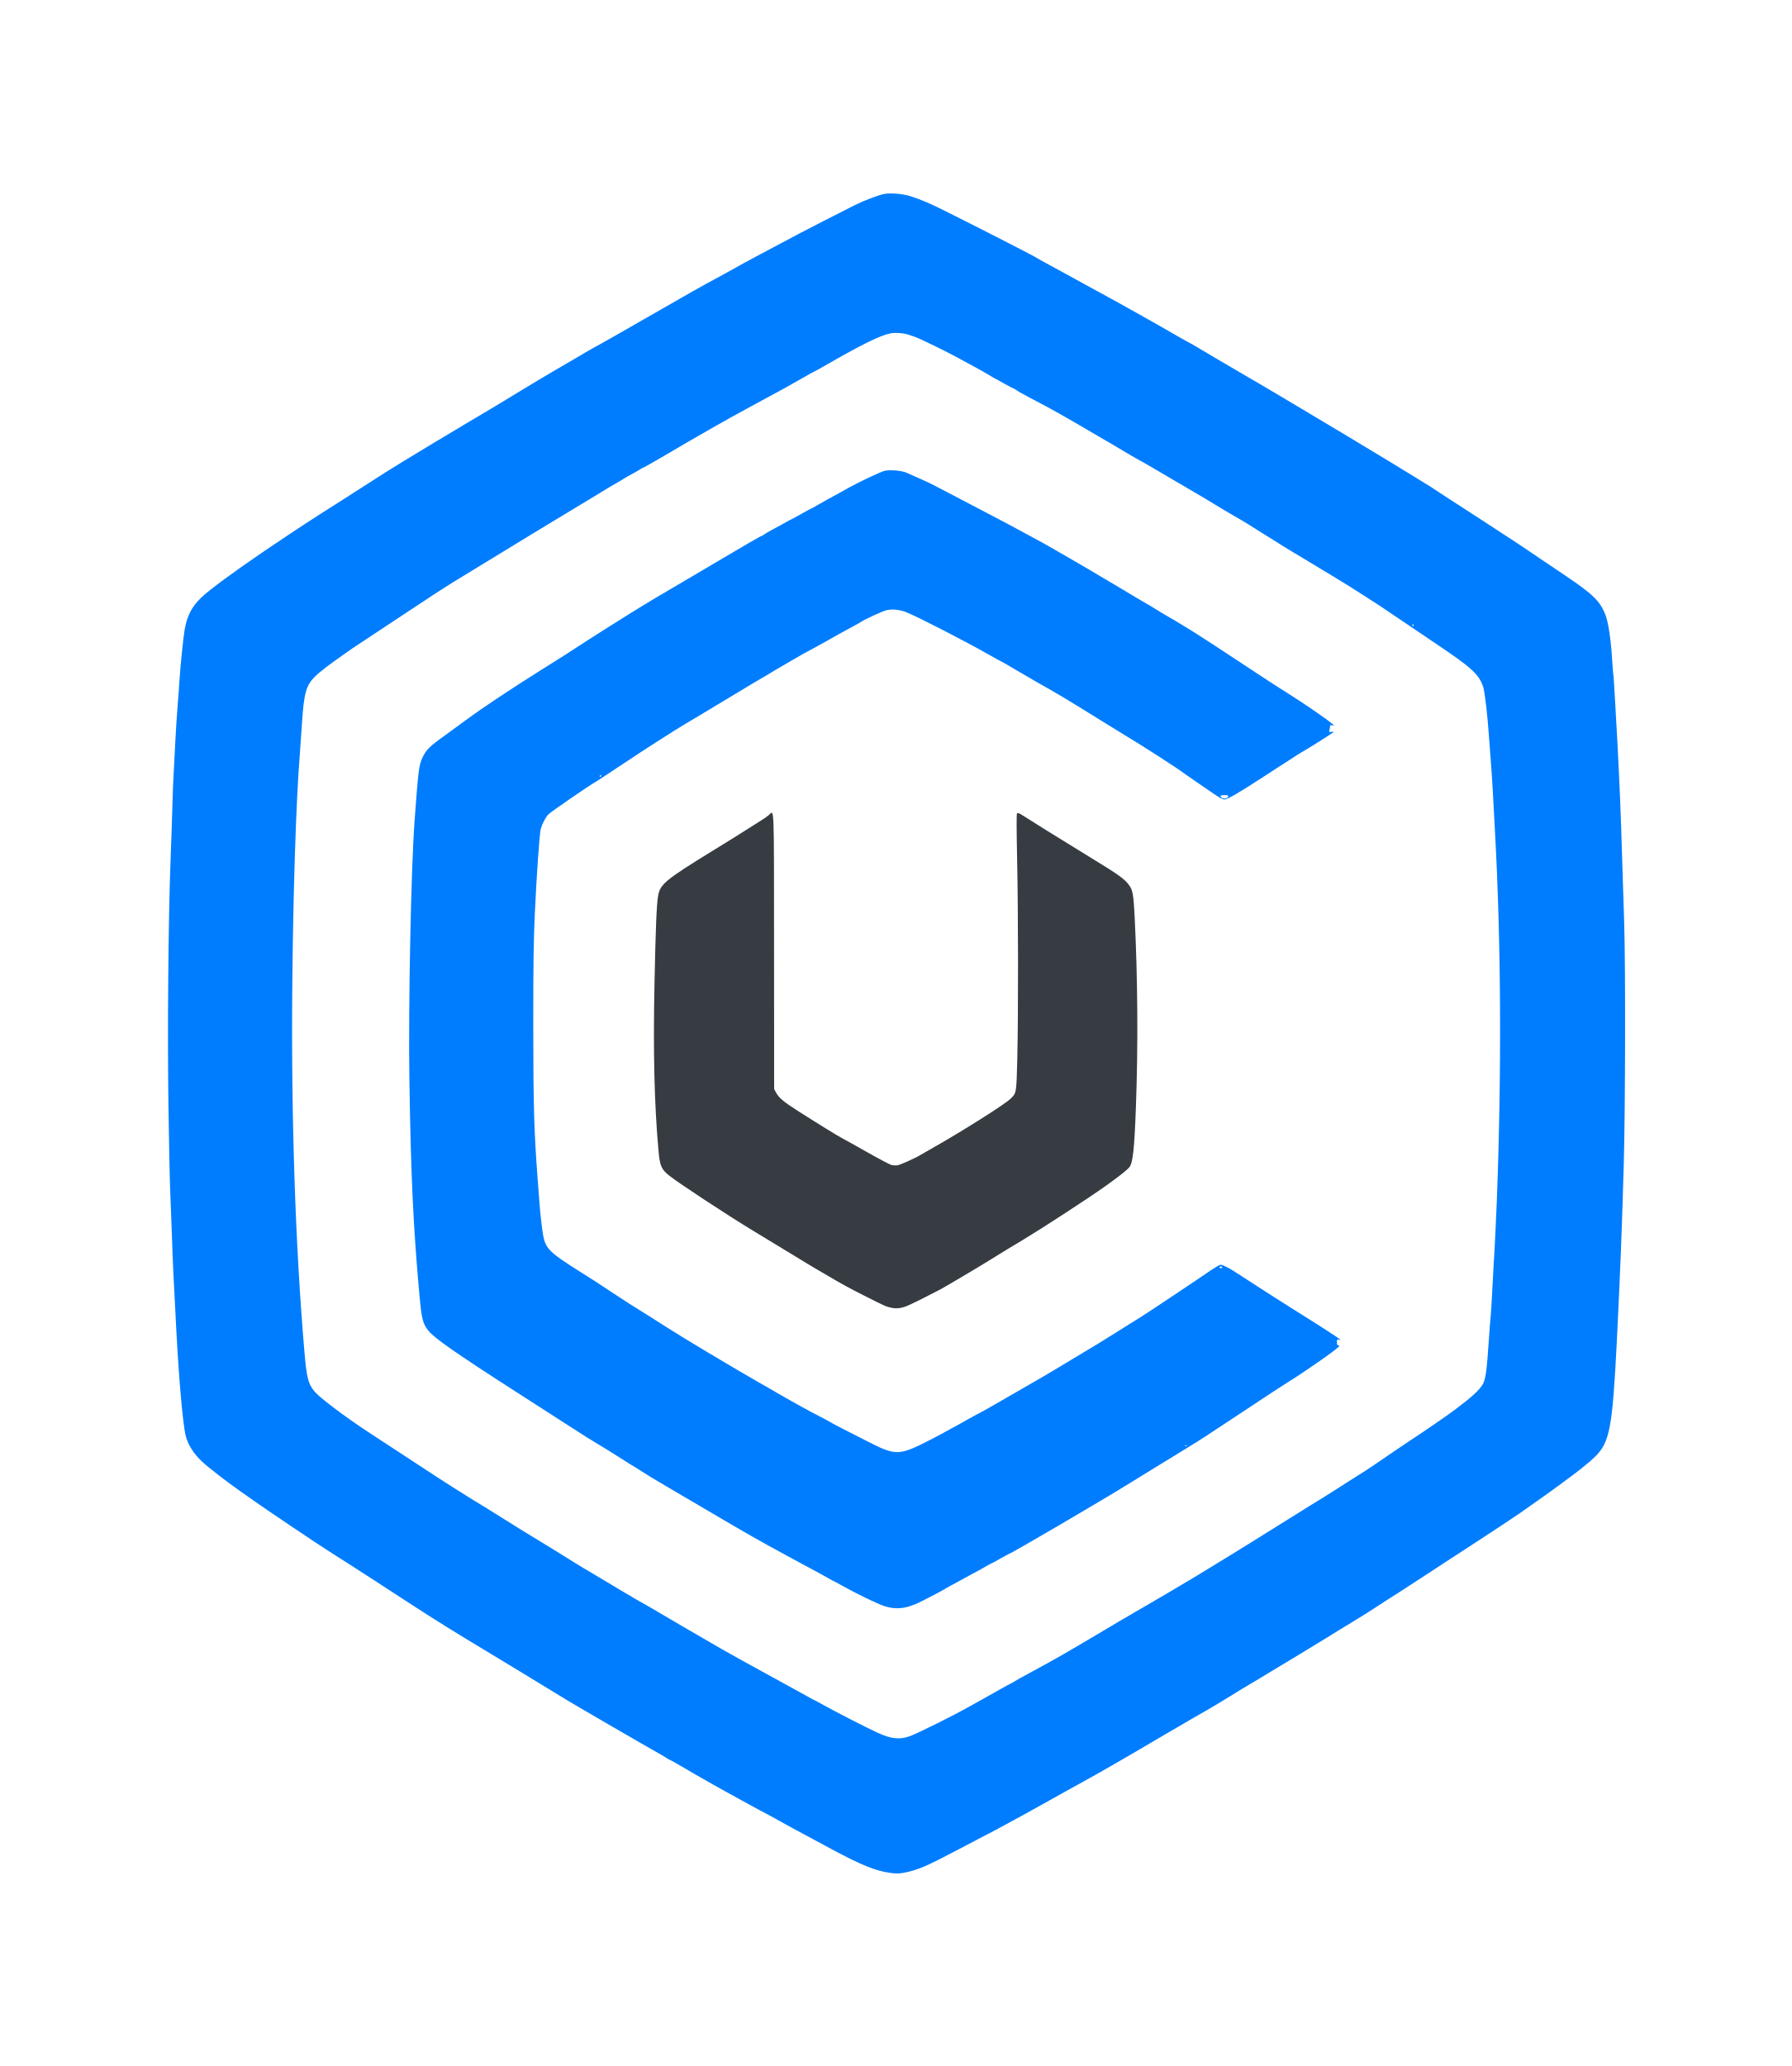
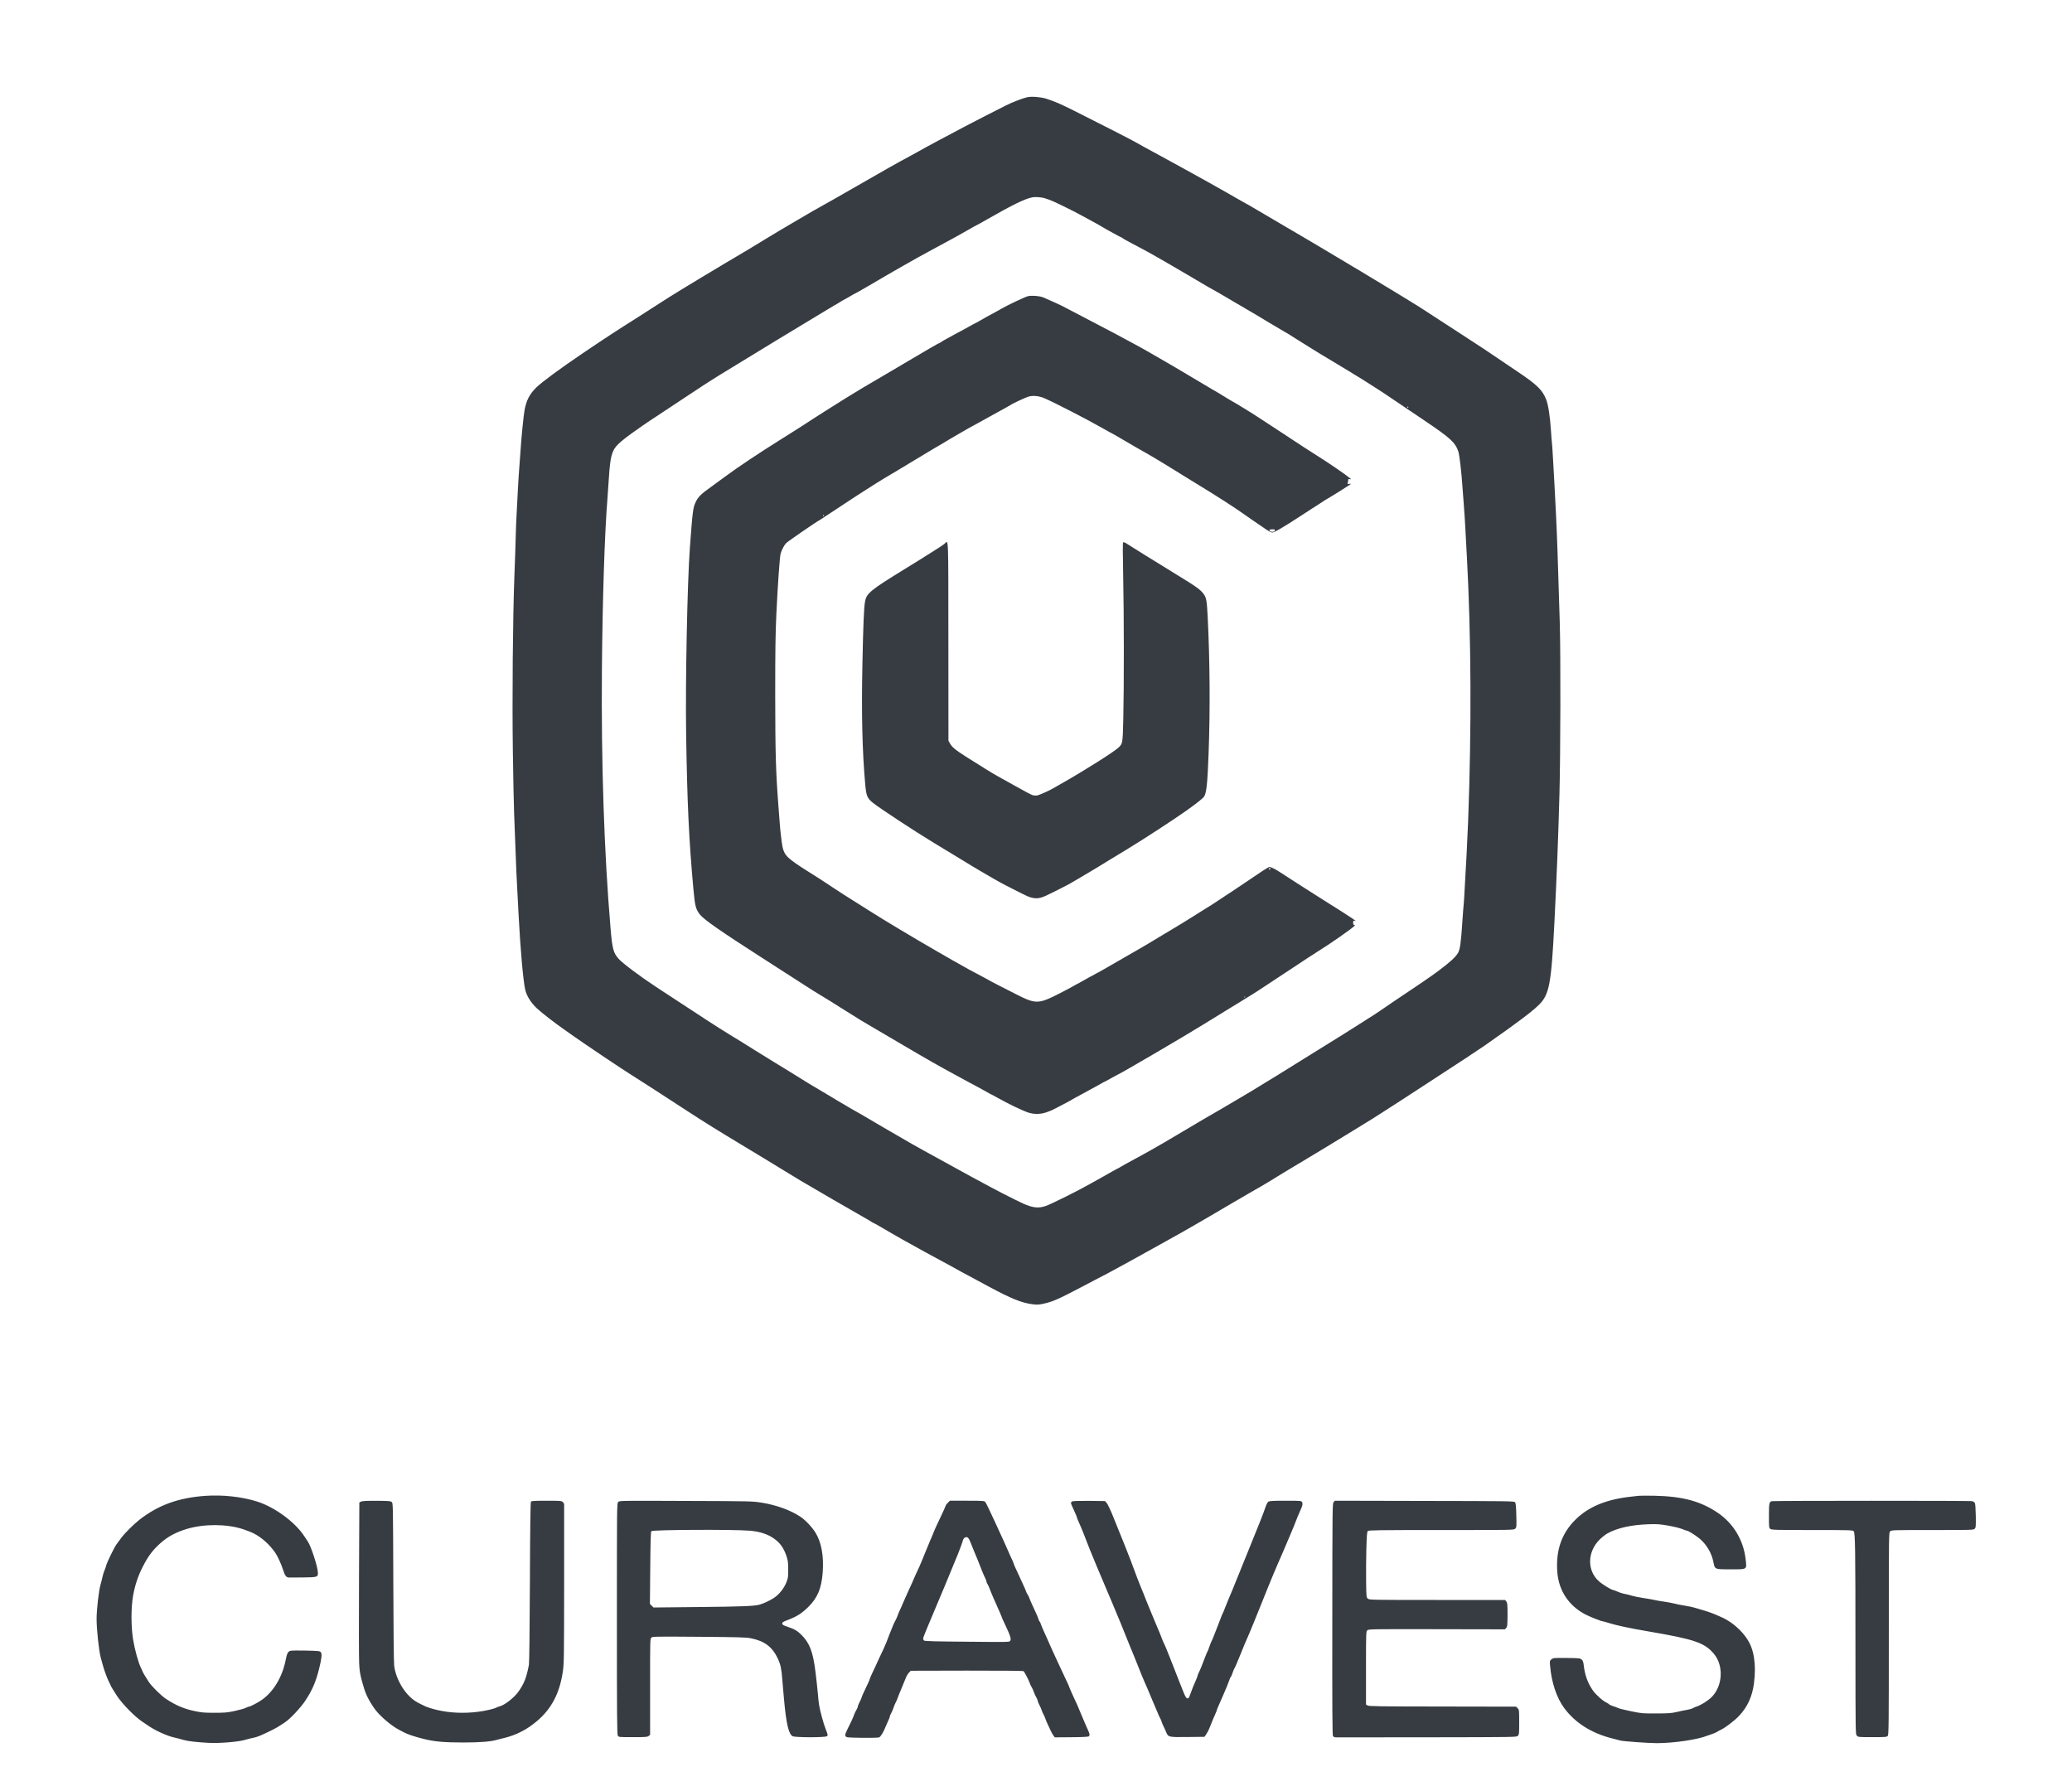
- <svg xmlns="http://www.w3.org/2000/svg" viewBox="0 0 1067.061 1230.040" width="1067.061" height="1230.040">
-   <g transform="translate(16.838,98.327) scale(0.521648)">
+ <svg xmlns="http://www.w3.org/2000/svg" viewBox="0 0 1715.888 1483.036" width="1715.888" height="1483.036">
+   <g transform="translate(341.251,63.307) scale(0.521648)">
    <g id="icon">
      <g transform="translate(0,1968) scale(0.1,-0.1)">
-         <path d="M9765 19350 c-69 -15 -233 -78 -333 -128 -156 -78 -582 -297 -642 -329 -30 -17 -109 -58 -175 -93 -66 -35 -183 -97 -260 -138 -77 -42 -165 -89 -195 -105 -30 -16 -84 -46 -120 -67 -36 -20 -99 -55 -140 -77 -200 -107 -351 -192 -900 -508 -217 -125 -433 -248 -480 -273 -47 -25 -119 -66 -160 -90 -100 -59 -104 -62 -340 -199 -113 -66 -293 -173 -400 -239 -107 -66 -238 -145 -290 -176 -430 -253 -1115 -666 -1250 -753 -19 -12 -75 -49 -125 -80 -49 -32 -128 -82 -175 -112 -47 -30 -129 -83 -182 -117 -357 -225 -529 -338 -898 -587 -348 -236 -635 -447 -727 -536 -107 -105 -158 -203 -187 -358 -16 -91 -49 -414 -61 -600 -3 -55 -12 -179 -20 -275 -8 -96 -19 -269 -25 -385 -6 -115 -14 -280 -19 -365 -6 -85 -13 -265 -16 -400 -3 -135 -13 -414 -21 -620 -25 -662 -36 -1934 -24 -2785 6 -423 15 -862 20 -975 5 -113 14 -347 20 -520 9 -282 17 -462 50 -1075 30 -570 74 -1064 106 -1202 23 -101 91 -209 187 -299 77 -72 295 -240 452 -349 39 -27 99 -69 135 -95 116 -83 696 -474 830 -559 47 -30 115 -74 153 -98 37 -24 100 -64 140 -89 131 -84 171 -110 277 -179 149 -96 246 -159 400 -260 198 -128 188 -122 410 -261 113 -70 304 -187 425 -259 121 -73 303 -183 405 -245 102 -62 245 -149 318 -194 73 -45 183 -112 245 -149 104 -63 887 -517 1030 -597 35 -19 74 -43 87 -52 14 -10 28 -18 32 -18 4 0 58 -30 120 -66 62 -37 142 -84 178 -104 36 -20 112 -64 170 -97 122 -70 620 -343 625 -343 2 0 50 -26 107 -58 57 -32 141 -79 188 -104 47 -25 112 -61 145 -78 33 -18 92 -50 130 -70 39 -21 120 -64 180 -97 347 -186 509 -252 677 -274 80 -10 104 -9 171 5 149 31 245 72 612 266 55 29 156 82 225 118 69 35 154 80 190 99 227 122 460 250 625 343 105 59 246 138 315 175 126 69 329 183 495 280 50 29 143 83 208 121 65 38 133 78 151 89 18 11 111 65 205 120 95 55 184 107 199 116 15 9 44 26 65 38 74 42 108 61 140 80 99 57 174 102 277 166 63 40 158 97 210 128 52 30 167 99 255 153 88 53 239 145 335 202 96 58 238 144 315 192 77 48 205 127 285 175 80 48 197 121 260 163 106 69 166 108 260 167 72 46 221 143 415 270 110 73 249 163 308 201 127 81 587 384 667 440 101 70 311 219 359 254 26 19 82 60 123 90 177 128 307 232 374 298 169 166 199 328 249 1312 41 832 58 1263 80 2040 17 627 20 2213 5 2720 -32 1060 -42 1346 -60 1720 -11 228 -22 447 -25 485 -3 39 -12 198 -20 355 -9 157 -17 292 -20 300 -2 8 -9 94 -15 190 -13 212 -43 408 -75 489 -60 154 -143 235 -460 448 -126 85 -301 202 -387 261 -86 59 -212 143 -280 186 -68 44 -199 129 -293 191 -93 61 -204 133 -245 159 -71 45 -162 104 -289 188 -31 21 -72 47 -91 58 -19 12 -78 47 -130 80 -52 32 -122 75 -155 95 -33 20 -90 55 -128 78 -96 60 -825 497 -1117 670 -74 44 -183 109 -243 144 -59 35 -187 111 -285 167 -194 113 -479 281 -556 327 -27 17 -78 46 -115 65 -36 20 -110 61 -164 93 -117 68 -123 71 -407 231 -124 70 -307 171 -408 226 -101 54 -272 148 -380 208 -108 59 -231 126 -272 148 -41 22 -79 44 -85 48 -24 18 -541 283 -1002 514 -230 115 -296 143 -443 192 -83 27 -235 40 -305 24z m290 -1607 c22 -8 51 -18 65 -22 53 -17 360 -167 495 -241 28 -15 106 -58 175 -95 69 -37 154 -85 189 -107 34 -21 64 -38 66 -38 2 0 47 -25 100 -55 54 -30 101 -55 105 -55 4 0 18 -8 31 -18 13 -11 83 -49 154 -87 246 -128 364 -194 795 -447 80 -47 162 -95 183 -107 21 -12 82 -48 135 -80 53 -32 126 -74 162 -93 36 -19 128 -72 205 -118 77 -45 156 -92 175 -103 19 -11 47 -27 62 -36 14 -9 86 -51 160 -94 73 -42 174 -102 223 -133 50 -31 149 -89 220 -131 72 -41 146 -85 165 -97 19 -13 99 -63 178 -112 78 -49 172 -108 210 -131 37 -24 144 -89 237 -144 238 -143 491 -296 550 -334 28 -18 102 -65 165 -105 63 -40 142 -91 175 -113 81 -55 387 -261 627 -423 422 -284 498 -353 548 -500 17 -49 50 -329 65 -559 3 -49 13 -169 20 -265 8 -96 19 -265 25 -375 5 -110 17 -319 25 -465 69 -1257 76 -2740 20 -4205 -9 -214 -20 -457 -25 -540 -5 -82 -17 -283 -25 -445 -8 -162 -17 -311 -20 -330 -3 -19 -12 -141 -21 -270 -22 -341 -37 -450 -69 -504 -40 -68 -124 -145 -320 -292 -85 -64 -345 -243 -510 -351 -57 -37 -191 -128 -406 -275 -52 -36 -142 -95 -200 -130 -57 -36 -159 -100 -226 -144 -67 -43 -145 -92 -173 -109 -28 -16 -205 -126 -393 -244 -367 -229 -548 -342 -655 -407 -37 -23 -141 -87 -232 -142 -91 -56 -209 -128 -263 -159 -54 -32 -111 -65 -125 -74 -64 -38 -96 -58 -202 -119 -61 -36 -119 -70 -128 -75 -9 -6 -35 -21 -57 -33 -22 -12 -56 -32 -77 -44 -20 -13 -83 -50 -140 -82 -56 -33 -227 -134 -378 -224 -267 -159 -409 -240 -690 -392 -74 -40 -152 -83 -172 -96 -21 -13 -40 -24 -42 -24 -3 0 -67 -35 -143 -78 -76 -43 -169 -96 -208 -117 -38 -21 -88 -48 -110 -61 -178 -102 -602 -313 -695 -346 -115 -40 -207 -30 -360 39 -112 50 -504 251 -642 329 -43 24 -79 44 -82 44 -2 0 -39 20 -82 44 -219 121 -466 257 -524 288 -153 83 -373 205 -470 261 -242 139 -623 362 -768 448 -44 26 -103 60 -162 92 -30 17 -66 38 -80 47 -14 9 -29 19 -35 21 -9 4 -149 87 -200 119 -13 8 -69 42 -126 75 -56 33 -118 70 -138 82 -20 12 -49 30 -66 39 -16 9 -52 31 -80 49 -105 66 -394 245 -495 305 -58 35 -199 122 -315 195 -115 73 -286 179 -380 235 -93 57 -255 160 -360 228 -104 69 -212 139 -240 157 -82 53 -429 280 -585 383 -259 171 -530 375 -593 446 -81 91 -99 158 -126 481 -102 1199 -150 2634 -137 4135 9 1068 43 2139 87 2680 5 69 16 224 24 345 22 339 47 429 149 529 46 47 176 147 306 236 28 19 66 46 85 60 19 14 55 39 82 56 26 17 227 150 446 295 429 285 536 354 667 435 47 28 216 131 375 229 337 207 825 503 1075 653 96 57 191 115 210 127 43 27 134 82 176 106 17 9 42 23 55 31 13 7 31 18 39 24 8 6 45 28 82 48 37 19 86 47 108 61 22 14 42 25 45 25 5 0 96 52 230 130 399 235 749 434 945 539 85 46 202 110 260 141 58 32 137 75 175 95 39 21 127 71 197 111 70 41 130 74 133 74 3 0 83 44 178 99 388 222 583 317 699 341 54 11 160 3 213 -17z m5760 -3313 c3 -5 1 -10 -4 -10 -6 0 -11 5 -11 10 0 6 2 10 4 10 3 0 8 -4 11 -10z M9775 16191 c-54 -15 -311 -137 -415 -196 -51 -30 -91 -52 -230 -127 -30 -17 -85 -48 -122 -69 -36 -22 -69 -39 -71 -39 -3 0 -53 -27 -111 -60 -58 -33 -108 -60 -110 -60 -2 0 -33 -16 -68 -36 -34 -20 -101 -56 -148 -81 -47 -25 -92 -52 -101 -59 -8 -8 -19 -14 -23 -14 -10 0 -207 -114 -486 -280 -80 -48 -255 -151 -390 -230 -306 -179 -427 -251 -510 -303 -36 -22 -94 -58 -130 -80 -71 -44 -155 -97 -210 -132 -19 -12 -59 -37 -89 -56 -30 -19 -103 -65 -163 -104 -214 -140 -327 -212 -553 -353 -343 -215 -677 -438 -848 -565 -84 -62 -199 -146 -256 -187 -156 -111 -202 -157 -240 -240 -42 -90 -48 -143 -91 -725 -41 -573 -72 -2101 -59 -2970 17 -1083 44 -1665 115 -2445 25 -273 37 -320 103 -404 67 -84 320 -260 991 -691 375 -240 471 -302 591 -380 217 -140 266 -171 349 -220 91 -54 158 -96 301 -187 49 -32 91 -58 93 -58 2 0 40 -24 85 -53 102 -65 132 -84 311 -189 80 -47 289 -170 465 -273 467 -275 592 -346 910 -518 61 -33 139 -75 175 -95 36 -19 99 -53 140 -75 41 -22 105 -57 142 -78 36 -22 69 -39 71 -39 3 0 51 -26 108 -58 163 -91 387 -199 469 -227 101 -34 198 -34 297 -1 39 14 80 29 90 35 10 5 38 19 63 31 63 31 233 121 245 130 6 5 37 22 70 40 33 17 78 41 100 54 22 12 81 44 130 71 50 26 120 65 157 86 36 22 69 39 71 39 3 0 49 25 102 55 54 30 99 55 101 55 19 0 1074 618 1359 795 39 24 97 60 130 80 33 20 92 56 130 80 39 24 97 60 130 80 33 20 90 55 128 78 37 23 118 73 180 111 150 92 123 74 617 401 239 159 464 306 500 328 188 115 558 373 590 411 10 13 10 16 -4 16 -12 0 -16 9 -16 36 0 31 3 35 20 29 11 -3 20 -4 20 -2 0 5 -108 77 -210 142 -19 12 -60 38 -90 57 -102 64 -210 133 -273 172 -168 106 -199 126 -362 231 -66 43 -145 94 -175 113 -30 19 -75 48 -99 64 -61 41 -137 78 -159 78 -10 0 -58 -28 -108 -61 -153 -106 -736 -494 -802 -535 -34 -21 -92 -57 -127 -79 -36 -22 -134 -83 -217 -136 -84 -53 -193 -120 -243 -149 -49 -29 -173 -104 -275 -165 -168 -103 -318 -190 -808 -471 -90 -52 -165 -94 -168 -94 -4 0 -226 -123 -254 -140 -8 -6 -24 -14 -35 -19 -11 -5 -45 -23 -75 -41 -30 -18 -125 -68 -210 -112 -345 -177 -386 -178 -690 -24 -246 124 -443 226 -455 236 -5 4 -48 27 -95 51 -105 53 -303 162 -475 261 -71 42 -179 104 -240 138 -336 193 -884 521 -1060 635 -71 46 -244 155 -419 264 -32 20 -119 77 -193 126 -160 107 -199 132 -385 249 -316 199 -368 249 -397 384 -12 59 -37 265 -45 387 -3 44 -13 168 -21 275 -41 542 -49 824 -50 1750 0 717 4 983 18 1280 21 449 53 910 68 965 14 52 51 124 84 163 20 24 495 351 541 372 6 3 116 75 245 161 220 146 368 243 449 294 40 25 81 51 201 128 47 30 184 113 305 184 120 72 314 188 429 258 116 70 235 142 265 158 30 17 66 38 80 47 14 10 97 59 185 110 213 124 212 123 355 200 69 37 149 82 178 99 52 30 101 57 247 136 39 21 75 41 80 45 34 27 261 132 305 141 70 15 155 5 230 -26 153 -64 677 -334 953 -491 71 -41 132 -74 135 -74 2 0 79 -44 171 -99 91 -54 189 -111 218 -127 242 -136 340 -194 726 -434 119 -74 250 -155 289 -178 194 -116 591 -371 668 -430 14 -10 75 -52 135 -94 61 -41 153 -104 206 -141 62 -43 107 -67 124 -67 34 0 162 74 426 246 68 45 157 102 197 128 39 25 105 67 145 93 39 27 80 52 90 58 92 52 365 224 390 245 4 4 -7 5 -24 2 -30 -4 -32 -3 -25 19 4 13 8 32 7 43 0 14 6 17 27 13 26 -5 26 -4 -9 23 -77 63 -331 236 -490 336 -128 80 -278 177 -674 439 -126 83 -252 166 -280 183 -27 18 -81 52 -120 77 -38 24 -97 61 -130 80 -33 20 -78 47 -100 61 -22 13 -47 27 -55 31 -12 6 -160 95 -220 133 -8 5 -55 33 -105 61 -49 29 -214 127 -365 217 -151 91 -358 212 -460 270 -102 58 -201 115 -220 127 -19 12 -134 75 -255 140 -121 65 -242 130 -270 145 -82 44 -250 132 -420 220 -88 46 -212 110 -275 144 -122 65 -156 81 -232 115 -27 12 -67 30 -90 40 -24 11 -65 29 -93 41 -54 25 -194 36 -250 21z m-3235 -3481 c0 -5 -5 -10 -11 -10 -5 0 -7 5 -4 10 3 6 8 10 11 10 2 0 4 -4 4 -10z m7158 -237 c-4 -22 -53 -30 -74 -12 -25 20 -15 29 32 29 38 0 45 -3 42 -17z m-68 -5373 c0 -5 -7 -10 -15 -10 -8 0 -15 5 -15 10 0 6 7 10 15 10 8 0 15 -4 15 -10z m-403 -2036 c-3 -3 -12 -4 -19 -1 -8 3 -5 6 6 6 11 1 17 -2 13 -5z" fill="#007DFE" />
+         <path d="M9765 19350 c-69 -15 -233 -78 -333 -128 -156 -78 -582 -297 -642 -329 -30 -17 -109 -58 -175 -93 -66 -35 -183 -97 -260 -138 -77 -42 -165 -89 -195 -105 -30 -16 -84 -46 -120 -67 -36 -20 -99 -55 -140 -77 -200 -107 -351 -192 -900 -508 -217 -125 -433 -248 -480 -273 -47 -25 -119 -66 -160 -90 -100 -59 -104 -62 -340 -199 -113 -66 -293 -173 -400 -239 -107 -66 -238 -145 -290 -176 -430 -253 -1115 -666 -1250 -753 -19 -12 -75 -49 -125 -80 -49 -32 -128 -82 -175 -112 -47 -30 -129 -83 -182 -117 -357 -225 -529 -338 -898 -587 -348 -236 -635 -447 -727 -536 -107 -105 -158 -203 -187 -358 -16 -91 -49 -414 -61 -600 -3 -55 -12 -179 -20 -275 -8 -96 -19 -269 -25 -385 -6 -115 -14 -280 -19 -365 -6 -85 -13 -265 -16 -400 -3 -135 -13 -414 -21 -620 -25 -662 -36 -1934 -24 -2785 6 -423 15 -862 20 -975 5 -113 14 -347 20 -520 9 -282 17 -462 50 -1075 30 -570 74 -1064 106 -1202 23 -101 91 -209 187 -299 77 -72 295 -240 452 -349 39 -27 99 -69 135 -95 116 -83 696 -474 830 -559 47 -30 115 -74 153 -98 37 -24 100 -64 140 -89 131 -84 171 -110 277 -179 149 -96 246 -159 400 -260 198 -128 188 -122 410 -261 113 -70 304 -187 425 -259 121 -73 303 -183 405 -245 102 -62 245 -149 318 -194 73 -45 183 -112 245 -149 104 -63 887 -517 1030 -597 35 -19 74 -43 87 -52 14 -10 28 -18 32 -18 4 0 58 -30 120 -66 62 -37 142 -84 178 -104 36 -20 112 -64 170 -97 122 -70 620 -343 625 -343 2 0 50 -26 107 -58 57 -32 141 -79 188 -104 47 -25 112 -61 145 -78 33 -18 92 -50 130 -70 39 -21 120 -64 180 -97 347 -186 509 -252 677 -274 80 -10 104 -9 171 5 149 31 245 72 612 266 55 29 156 82 225 118 69 35 154 80 190 99 227 122 460 250 625 343 105 59 246 138 315 175 126 69 329 183 495 280 50 29 143 83 208 121 65 38 133 78 151 89 18 11 111 65 205 120 95 55 184 107 199 116 15 9 44 26 65 38 74 42 108 61 140 80 99 57 174 102 277 166 63 40 158 97 210 128 52 30 167 99 255 153 88 53 239 145 335 202 96 58 238 144 315 192 77 48 205 127 285 175 80 48 197 121 260 163 106 69 166 108 260 167 72 46 221 143 415 270 110 73 249 163 308 201 127 81 587 384 667 440 101 70 311 219 359 254 26 19 82 60 123 90 177 128 307 232 374 298 169 166 199 328 249 1312 41 832 58 1263 80 2040 17 627 20 2213 5 2720 -32 1060 -42 1346 -60 1720 -11 228 -22 447 -25 485 -3 39 -12 198 -20 355 -9 157 -17 292 -20 300 -2 8 -9 94 -15 190 -13 212 -43 408 -75 489 -60 154 -143 235 -460 448 -126 85 -301 202 -387 261 -86 59 -212 143 -280 186 -68 44 -199 129 -293 191 -93 61 -204 133 -245 159 -71 45 -162 104 -289 188 -31 21 -72 47 -91 58 -19 12 -78 47 -130 80 -52 32 -122 75 -155 95 -33 20 -90 55 -128 78 -96 60 -825 497 -1117 670 -74 44 -183 109 -243 144 -59 35 -187 111 -285 167 -194 113 -479 281 -556 327 -27 17 -78 46 -115 65 -36 20 -110 61 -164 93 -117 68 -123 71 -407 231 -124 70 -307 171 -408 226 -101 54 -272 148 -380 208 -108 59 -231 126 -272 148 -41 22 -79 44 -85 48 -24 18 -541 283 -1002 514 -230 115 -296 143 -443 192 -83 27 -235 40 -305 24z m290 -1607 c22 -8 51 -18 65 -22 53 -17 360 -167 495 -241 28 -15 106 -58 175 -95 69 -37 154 -85 189 -107 34 -21 64 -38 66 -38 2 0 47 -25 100 -55 54 -30 101 -55 105 -55 4 0 18 -8 31 -18 13 -11 83 -49 154 -87 246 -128 364 -194 795 -447 80 -47 162 -95 183 -107 21 -12 82 -48 135 -80 53 -32 126 -74 162 -93 36 -19 128 -72 205 -118 77 -45 156 -92 175 -103 19 -11 47 -27 62 -36 14 -9 86 -51 160 -94 73 -42 174 -102 223 -133 50 -31 149 -89 220 -131 72 -41 146 -85 165 -97 19 -13 99 -63 178 -112 78 -49 172 -108 210 -131 37 -24 144 -89 237 -144 238 -143 491 -296 550 -334 28 -18 102 -65 165 -105 63 -40 142 -91 175 -113 81 -55 387 -261 627 -423 422 -284 498 -353 548 -500 17 -49 50 -329 65 -559 3 -49 13 -169 20 -265 8 -96 19 -265 25 -375 5 -110 17 -319 25 -465 69 -1257 76 -2740 20 -4205 -9 -214 -20 -457 -25 -540 -5 -82 -17 -283 -25 -445 -8 -162 -17 -311 -20 -330 -3 -19 -12 -141 -21 -270 -22 -341 -37 -450 -69 -504 -40 -68 -124 -145 -320 -292 -85 -64 -345 -243 -510 -351 -57 -37 -191 -128 -406 -275 -52 -36 -142 -95 -200 -130 -57 -36 -159 -100 -226 -144 -67 -43 -145 -92 -173 -109 -28 -16 -205 -126 -393 -244 -367 -229 -548 -342 -655 -407 -37 -23 -141 -87 -232 -142 -91 -56 -209 -128 -263 -159 -54 -32 -111 -65 -125 -74 -64 -38 -96 -58 -202 -119 -61 -36 -119 -70 -128 -75 -9 -6 -35 -21 -57 -33 -22 -12 -56 -32 -77 -44 -20 -13 -83 -50 -140 -82 -56 -33 -227 -134 -378 -224 -267 -159 -409 -240 -690 -392 -74 -40 -152 -83 -172 -96 -21 -13 -40 -24 -42 -24 -3 0 -67 -35 -143 -78 -76 -43 -169 -96 -208 -117 -38 -21 -88 -48 -110 -61 -178 -102 -602 -313 -695 -346 -115 -40 -207 -30 -360 39 -112 50 -504 251 -642 329 -43 24 -79 44 -82 44 -2 0 -39 20 -82 44 -219 121 -466 257 -524 288 -153 83 -373 205 -470 261 -242 139 -623 362 -768 448 -44 26 -103 60 -162 92 -30 17 -66 38 -80 47 -14 9 -29 19 -35 21 -9 4 -149 87 -200 119 -13 8 -69 42 -126 75 -56 33 -118 70 -138 82 -20 12 -49 30 -66 39 -16 9 -52 31 -80 49 -105 66 -394 245 -495 305 -58 35 -199 122 -315 195 -115 73 -286 179 -380 235 -93 57 -255 160 -360 228 -104 69 -212 139 -240 157 -82 53 -429 280 -585 383 -259 171 -530 375 -593 446 -81 91 -99 158 -126 481 -102 1199 -150 2634 -137 4135 9 1068 43 2139 87 2680 5 69 16 224 24 345 22 339 47 429 149 529 46 47 176 147 306 236 28 19 66 46 85 60 19 14 55 39 82 56 26 17 227 150 446 295 429 285 536 354 667 435 47 28 216 131 375 229 337 207 825 503 1075 653 96 57 191 115 210 127 43 27 134 82 176 106 17 9 42 23 55 31 13 7 31 18 39 24 8 6 45 28 82 48 37 19 86 47 108 61 22 14 42 25 45 25 5 0 96 52 230 130 399 235 749 434 945 539 85 46 202 110 260 141 58 32 137 75 175 95 39 21 127 71 197 111 70 41 130 74 133 74 3 0 83 44 178 99 388 222 583 317 699 341 54 11 160 3 213 -17z m5760 -3313 c3 -5 1 -10 -4 -10 -6 0 -11 5 -11 10 0 6 2 10 4 10 3 0 8 -4 11 -10z M9775 16191 c-54 -15 -311 -137 -415 -196 -51 -30 -91 -52 -230 -127 -30 -17 -85 -48 -122 -69 -36 -22 -69 -39 -71 -39 -3 0 -53 -27 -111 -60 -58 -33 -108 -60 -110 -60 -2 0 -33 -16 -68 -36 -34 -20 -101 -56 -148 -81 -47 -25 -92 -52 -101 -59 -8 -8 -19 -14 -23 -14 -10 0 -207 -114 -486 -280 -80 -48 -255 -151 -390 -230 -306 -179 -427 -251 -510 -303 -36 -22 -94 -58 -130 -80 -71 -44 -155 -97 -210 -132 -19 -12 -59 -37 -89 -56 -30 -19 -103 -65 -163 -104 -214 -140 -327 -212 -553 -353 -343 -215 -677 -438 -848 -565 -84 -62 -199 -146 -256 -187 -156 -111 -202 -157 -240 -240 -42 -90 -48 -143 -91 -725 -41 -573 -72 -2101 -59 -2970 17 -1083 44 -1665 115 -2445 25 -273 37 -320 103 -404 67 -84 320 -260 991 -691 375 -240 471 -302 591 -380 217 -140 266 -171 349 -220 91 -54 158 -96 301 -187 49 -32 91 -58 93 -58 2 0 40 -24 85 -53 102 -65 132 -84 311 -189 80 -47 289 -170 465 -273 467 -275 592 -346 910 -518 61 -33 139 -75 175 -95 36 -19 99 -53 140 -75 41 -22 105 -57 142 -78 36 -22 69 -39 71 -39 3 0 51 -26 108 -58 163 -91 387 -199 469 -227 101 -34 198 -34 297 -1 39 14 80 29 90 35 10 5 38 19 63 31 63 31 233 121 245 130 6 5 37 22 70 40 33 17 78 41 100 54 22 12 81 44 130 71 50 26 120 65 157 86 36 22 69 39 71 39 3 0 49 25 102 55 54 30 99 55 101 55 19 0 1074 618 1359 795 39 24 97 60 130 80 33 20 92 56 130 80 39 24 97 60 130 80 33 20 90 55 128 78 37 23 118 73 180 111 150 92 123 74 617 401 239 159 464 306 500 328 188 115 558 373 590 411 10 13 10 16 -4 16 -12 0 -16 9 -16 36 0 31 3 35 20 29 11 -3 20 -4 20 -2 0 5 -108 77 -210 142 -19 12 -60 38 -90 57 -102 64 -210 133 -273 172 -168 106 -199 126 -362 231 -66 43 -145 94 -175 113 -30 19 -75 48 -99 64 -61 41 -137 78 -159 78 -10 0 -58 -28 -108 -61 -153 -106 -736 -494 -802 -535 -34 -21 -92 -57 -127 -79 -36 -22 -134 -83 -217 -136 -84 -53 -193 -120 -243 -149 -49 -29 -173 -104 -275 -165 -168 -103 -318 -190 -808 -471 -90 -52 -165 -94 -168 -94 -4 0 -226 -123 -254 -140 -8 -6 -24 -14 -35 -19 -11 -5 -45 -23 -75 -41 -30 -18 -125 -68 -210 -112 -345 -177 -386 -178 -690 -24 -246 124 -443 226 -455 236 -5 4 -48 27 -95 51 -105 53 -303 162 -475 261 -71 42 -179 104 -240 138 -336 193 -884 521 -1060 635 -71 46 -244 155 -419 264 -32 20 -119 77 -193 126 -160 107 -199 132 -385 249 -316 199 -368 249 -397 384 -12 59 -37 265 -45 387 -3 44 -13 168 -21 275 -41 542 -49 824 -50 1750 0 717 4 983 18 1280 21 449 53 910 68 965 14 52 51 124 84 163 20 24 495 351 541 372 6 3 116 75 245 161 220 146 368 243 449 294 40 25 81 51 201 128 47 30 184 113 305 184 120 72 314 188 429 258 116 70 235 142 265 158 30 17 66 38 80 47 14 10 97 59 185 110 213 124 212 123 355 200 69 37 149 82 178 99 52 30 101 57 247 136 39 21 75 41 80 45 34 27 261 132 305 141 70 15 155 5 230 -26 153 -64 677 -334 953 -491 71 -41 132 -74 135 -74 2 0 79 -44 171 -99 91 -54 189 -111 218 -127 242 -136 340 -194 726 -434 119 -74 250 -155 289 -178 194 -116 591 -371 668 -430 14 -10 75 -52 135 -94 61 -41 153 -104 206 -141 62 -43 107 -67 124 -67 34 0 162 74 426 246 68 45 157 102 197 128 39 25 105 67 145 93 39 27 80 52 90 58 92 52 365 224 390 245 4 4 -7 5 -24 2 -30 -4 -32 -3 -25 19 4 13 8 32 7 43 0 14 6 17 27 13 26 -5 26 -4 -9 23 -77 63 -331 236 -490 336 -128 80 -278 177 -674 439 -126 83 -252 166 -280 183 -27 18 -81 52 -120 77 -38 24 -97 61 -130 80 -33 20 -78 47 -100 61 -22 13 -47 27 -55 31 -12 6 -160 95 -220 133 -8 5 -55 33 -105 61 -49 29 -214 127 -365 217 -151 91 -358 212 -460 270 -102 58 -201 115 -220 127 -19 12 -134 75 -255 140 -121 65 -242 130 -270 145 -82 44 -250 132 -420 220 -88 46 -212 110 -275 144 -122 65 -156 81 -232 115 -27 12 -67 30 -90 40 -24 11 -65 29 -93 41 -54 25 -194 36 -250 21z m-3235 -3481 c0 -5 -5 -10 -11 -10 -5 0 -7 5 -4 10 3 6 8 10 11 10 2 0 4 -4 4 -10z m7158 -237 c-4 -22 -53 -30 -74 -12 -25 20 -15 29 32 29 38 0 45 -3 42 -17z m-68 -5373 c0 -5 -7 -10 -15 -10 -8 0 -15 5 -15 10 0 6 7 10 15 10 8 0 15 -4 15 -10z m-403 -2036 c-3 -3 -12 -4 -19 -1 -8 3 -5 6 6 6 11 1 17 -2 13 -5z" fill="#373C42" />
      </g>
      <g transform="translate(0,1968) scale(0.1,-0.1)">
        <path d="M8454 12262 c-17 -15 -60 -45 -95 -66 -35 -22 -100 -63 -144 -91 -135 -86 -203 -128 -400 -249 -537 -330 -601 -382 -624 -512 -18 -97 -29 -368 -42 -1008 -16 -777 -2 -1370 45 -1896 16 -183 32 -220 125 -294 109 -87 670 -455 956 -628 94 -56 285 -172 425 -258 140 -86 284 -173 320 -193 36 -21 83 -48 105 -61 164 -97 244 -141 415 -227 251 -127 247 -125 314 -140 64 -14 126 -4 206 33 72 33 277 136 359 180 77 42 521 306 624 372 31 20 177 109 324 197 224 135 737 469 928 605 168 120 256 190 279 222 37 55 54 211 71 682 26 694 21 1470 -15 2185 -12 236 -22 290 -59 342 -56 78 -111 117 -456 328 -448 275 -608 375 -771 479 -31 20 -49 25 -56 18 -7 -7 -6 -173 1 -529 13 -609 14 -1744 2 -2264 -10 -405 -9 -399 -79 -466 -71 -67 -549 -369 -892 -563 -69 -39 -132 -75 -140 -80 -47 -30 -221 -108 -253 -114 -20 -4 -54 -2 -74 3 -21 6 -146 72 -278 147 -132 75 -258 145 -280 156 -47 24 -287 172 -505 311 -169 108 -220 151 -253 212 l-22 40 -1 1575 c-1 1729 4 1609 -60 1552z" fill="#373C42" />
      </g>
    </g>
  </g>
+   <g transform="translate(58.490,1151.273) scale(0.551538)">
+     <g id="text" transform="translate(0,558) scale(0.1,-0.1)">
+       <path d="M2020 3993 c-404 -29 -702 -138 -985 -357 -89 -70 -226 -206 -278 -278 -25 -34 -56 -75 -67 -91 -31 -39 -146 -276 -155 -316 -4 -18 -15 -52 -26 -75 -10 -24 -24 -67 -30 -97 -6 -30 -20 -83 -30 -119 -26 -85 -59 -376 -59 -515 0 -161 35 -483 63 -584 14 -47 29 -104 35 -126 17 -65 67 -197 90 -240 12 -22 22 -43 22 -46 0 -8 55 -98 99 -164 86 -127 269 -312 382 -386 20 -13 63 -42 95 -64 104 -70 276 -148 383 -171 35 -8 94 -23 130 -34 71 -21 192 -35 391 -46 158 -8 447 16 541 46 37 11 91 24 120 30 57 10 118 35 264 107 85 42 109 56 215 127 76 50 232 216 302 321 104 157 159 282 207 475 40 160 48 228 28 255 -14 19 -30 20 -219 25 -112 3 -218 1 -236 -3 -39 -10 -54 -38 -75 -147 -50 -247 -179 -464 -353 -588 -51 -37 -173 -102 -191 -102 -8 0 -32 -9 -53 -20 -22 -11 -97 -32 -167 -47 -111 -24 -151 -27 -303 -27 -152 0 -192 3 -300 26 -161 34 -283 87 -430 184 -72 48 -211 185 -257 254 -39 59 -93 150 -93 157 0 3 -11 27 -24 53 -39 78 -93 274 -118 425 -32 202 -32 478 0 660 29 161 75 298 147 438 79 154 146 244 257 344 118 106 238 170 408 221 257 76 597 74 835 -4 55 -18 130 -47 166 -66 119 -60 241 -170 324 -293 34 -49 91 -175 114 -250 27 -88 48 -116 87 -118 16 0 113 0 215 1 214 2 224 6 222 71 -4 95 -101 393 -153 471 -9 14 -33 50 -54 81 -138 211 -444 434 -706 517 -228 72 -520 104 -780 85z M23545 3994 c-16 -2 -73 -9 -125 -14 -365 -41 -631 -151 -826 -345 -207 -205 -295 -459 -272 -782 20 -281 171 -510 423 -641 66 -34 237 -102 257 -102 7 0 47 -11 88 -24 116 -37 320 -81 610 -130 685 -117 835 -169 974 -335 150 -179 132 -486 -37 -652 -54 -53 -161 -120 -222 -139 -22 -7 -49 -19 -60 -26 -11 -7 -49 -18 -85 -24 -36 -6 -105 -20 -155 -32 -77 -18 -121 -22 -305 -22 -206 -1 -222 0 -380 33 -91 18 -178 40 -194 48 -16 8 -50 21 -77 29 -26 8 -51 19 -54 24 -4 6 -25 20 -48 31 -62 31 -162 123 -206 188 -73 108 -116 228 -131 366 -7 56 -13 74 -33 91 -23 19 -37 21 -224 23 -192 2 -201 1 -228 -20 -27 -22 -28 -24 -21 -97 20 -246 98 -480 209 -631 163 -223 408 -379 716 -458 53 -14 112 -29 131 -34 47 -12 421 -39 545 -39 256 0 614 53 760 112 28 11 66 24 85 30 19 6 46 18 60 27 14 9 38 23 55 30 62 27 215 143 279 213 125 134 195 288 221 484 19 146 19 274 0 393 -28 169 -87 282 -215 412 -53 53 -115 103 -164 132 -43 26 -80 47 -83 47 -2 0 -30 12 -61 27 -72 34 -167 69 -257 94 -38 11 -90 26 -115 34 -25 8 -90 21 -145 30 -55 8 -123 22 -151 30 -28 8 -99 21 -158 30 -60 8 -125 19 -145 25 -21 5 -96 19 -167 29 -71 11 -148 27 -172 35 -23 8 -70 20 -103 26 -34 6 -85 22 -114 36 -30 13 -59 24 -65 24 -24 0 -159 82 -213 131 -181 161 -175 443 13 628 33 32 84 73 115 90 145 82 363 130 620 138 129 4 170 1 295 -21 80 -14 172 -37 205 -50 33 -14 66 -26 73 -26 21 0 130 -69 190 -118 104 -87 181 -216 207 -347 23 -118 16 -115 260 -115 255 0 243 -8 225 151 -31 285 -183 538 -417 697 -259 176 -533 249 -958 257 -110 2 -213 1 -230 -1z M4360 3907 l-25 -13 -5 -1134 c-3 -624 -2 -1198 2 -1275 5 -114 13 -164 41 -270 49 -183 83 -259 179 -402 75 -113 260 -273 388 -337 25 -12 54 -27 65 -34 45 -26 161 -65 290 -97 166 -42 309 -55 605 -55 238 0 405 13 490 37 30 8 89 24 130 33 71 17 181 57 225 82 11 7 34 18 50 26 51 25 137 84 208 144 216 183 337 413 386 733 19 124 20 182 21 1320 0 655 1 1196 0 1203 0 6 -9 21 -20 32 -19 19 -33 20 -244 20 -170 0 -226 -3 -234 -13 -8 -9 -13 -381 -16 -1207 -3 -708 -9 -1215 -15 -1245 -37 -193 -72 -281 -158 -403 -63 -88 -205 -200 -278 -218 -17 -4 -48 -16 -69 -27 -22 -10 -105 -31 -185 -45 -206 -35 -419 -35 -616 1 -131 25 -229 55 -300 94 -16 9 -43 23 -60 31 -174 90 -328 330 -357 554 -6 52 -11 522 -13 1263 -4 1175 -4 1180 -24 1196 -18 15 -51 17 -228 18 -150 1 -215 -3 -233 -12z M8222 3902 c-20 -20 -20 -44 -20 -1754 0 -1471 2 -1736 14 -1755 14 -23 17 -23 228 -23 189 0 216 2 235 18 l22 17 0 721 c-1 701 0 722 19 739 18 16 62 17 717 12 592 -5 710 -8 777 -22 209 -43 322 -130 407 -310 38 -83 53 -150 64 -305 4 -47 15 -180 26 -297 34 -376 70 -527 130 -559 40 -20 486 -21 514 0 18 13 17 17 -18 107 -33 84 -85 273 -100 369 -4 19 -11 91 -17 160 -6 69 -22 217 -36 330 -38 304 -87 432 -211 556 -60 61 -105 87 -213 123 -58 20 -75 30 -75 45 0 22 6 26 109 66 114 44 190 94 282 185 138 136 198 278 216 514 19 249 -18 455 -108 602 -52 83 -152 190 -227 239 -144 97 -364 177 -582 211 -137 22 -163 23 -1137 26 -980 4 -997 4 -1016 -15z m1978 -432 c139 -12 256 -48 346 -108 101 -67 157 -143 201 -269 23 -68 27 -95 27 -203 1 -116 -1 -131 -28 -198 -37 -90 -104 -175 -183 -229 -58 -39 -152 -84 -218 -103 -75 -22 -268 -30 -906 -36 l-687 -7 -27 27 -27 27 5 540 c3 396 8 544 16 552 22 22 1224 28 1481 7z M13171 3889 c-17 -17 -31 -35 -31 -41 0 -6 -40 -95 -89 -197 -49 -102 -92 -197 -96 -211 -4 -14 -19 -49 -32 -79 -14 -30 -31 -70 -38 -90 -8 -20 -30 -74 -50 -121 -20 -47 -43 -103 -51 -125 -8 -22 -25 -62 -38 -90 -41 -86 -73 -157 -115 -255 -23 -52 -52 -117 -66 -145 -13 -27 -40 -88 -60 -135 -20 -47 -44 -103 -55 -125 -11 -22 -27 -60 -35 -85 -9 -24 -22 -54 -29 -65 -14 -21 -53 -111 -91 -210 -12 -33 -32 -85 -44 -115 -12 -30 -32 -77 -45 -105 -42 -87 -98 -208 -121 -260 -13 -27 -37 -79 -54 -115 -17 -36 -31 -69 -31 -74 0 -5 -14 -39 -31 -75 -64 -133 -88 -187 -94 -210 -4 -14 -18 -45 -31 -69 -13 -25 -24 -52 -24 -61 0 -9 -10 -32 -21 -51 -12 -19 -28 -53 -36 -75 -15 -43 -46 -112 -99 -216 -41 -81 -43 -106 -8 -119 27 -11 444 -14 482 -4 23 7 70 84 100 164 7 19 24 57 37 84 14 28 25 57 25 65 0 9 8 30 18 46 11 17 27 55 37 85 10 30 24 64 31 76 8 11 22 45 33 75 10 29 35 92 56 139 20 47 47 112 59 144 11 33 35 74 51 92 l30 31 840 2 c462 0 845 -2 851 -7 15 -10 78 -129 94 -178 7 -21 21 -50 30 -64 9 -14 23 -43 30 -65 7 -22 23 -58 36 -81 13 -22 24 -48 24 -56 0 -8 11 -35 23 -59 13 -24 30 -62 37 -84 7 -22 19 -49 26 -60 7 -11 20 -41 29 -65 8 -25 24 -63 35 -85 10 -22 30 -65 44 -95 14 -30 34 -66 45 -79 l18 -24 249 2 c157 1 253 6 261 13 19 15 16 36 -13 98 -14 30 -49 109 -76 175 -91 218 -106 252 -117 271 -14 26 -91 200 -91 208 0 3 -25 59 -56 123 -31 65 -67 143 -81 173 -13 30 -39 87 -58 125 -42 89 -72 157 -124 275 -23 52 -53 118 -65 145 -13 28 -29 67 -36 87 -6 21 -15 40 -20 43 -5 3 -14 22 -20 43 -12 36 -22 60 -93 212 -19 41 -38 86 -42 100 -4 14 -15 36 -25 50 -10 14 -21 36 -25 50 -4 14 -23 59 -43 100 -19 41 -45 98 -57 125 -13 28 -37 80 -54 116 -17 36 -31 70 -31 75 0 5 -11 31 -24 59 -14 27 -41 88 -61 135 -20 47 -47 108 -60 135 -13 28 -78 169 -144 314 -67 146 -129 273 -138 283 -15 16 -38 18 -274 18 l-257 0 -31 -31z m341 -595 c14 -38 41 -103 58 -144 32 -73 67 -161 115 -285 13 -33 33 -78 44 -100 12 -21 21 -46 21 -55 0 -8 8 -29 19 -46 10 -17 22 -41 26 -55 9 -30 99 -241 157 -366 15 -34 28 -65 28 -68 0 -4 13 -34 29 -68 101 -213 117 -258 99 -290 -10 -20 -21 -20 -645 -14 -475 4 -637 8 -648 17 -8 7 -15 21 -15 31 0 10 34 98 76 196 173 408 376 895 450 1080 35 89 67 176 70 193 8 38 39 61 68 51 14 -6 30 -31 48 -77z M15038 3910 c-10 -6 -18 -17 -18 -25 0 -8 20 -57 45 -109 25 -53 45 -101 45 -108 0 -6 9 -30 20 -52 23 -49 74 -172 100 -241 37 -99 94 -242 175 -435 12 -30 62 -147 110 -260 94 -221 164 -387 252 -600 52 -127 67 -164 141 -350 16 -41 44 -109 62 -150 17 -41 38 -93 46 -115 25 -67 107 -267 150 -360 12 -27 31 -72 42 -100 11 -27 37 -88 57 -135 20 -47 48 -111 61 -144 13 -32 27 -63 32 -70 5 -6 15 -29 22 -51 7 -22 21 -56 31 -75 10 -19 27 -56 37 -82 34 -79 33 -79 323 -76 l253 3 28 40 c15 22 37 63 47 90 29 76 71 175 92 221 10 22 19 44 19 49 0 8 16 45 91 215 48 109 86 203 99 242 6 21 15 40 20 43 5 3 16 29 26 58 9 28 20 57 25 63 9 11 50 106 99 229 39 99 72 176 120 285 23 52 99 239 170 415 156 392 227 561 330 795 23 52 50 115 60 140 10 25 35 83 55 130 37 84 75 177 120 295 13 33 33 78 44 101 28 58 34 89 21 113 -10 20 -17 21 -248 21 -195 0 -241 -3 -259 -15 -13 -9 -32 -47 -48 -97 -24 -73 -91 -242 -240 -608 -103 -254 -220 -541 -245 -605 -15 -38 -44 -108 -65 -155 -20 -47 -45 -108 -55 -136 -10 -28 -23 -59 -29 -70 -6 -10 -22 -48 -35 -84 -13 -36 -37 -99 -54 -140 -17 -41 -40 -100 -51 -130 -12 -30 -27 -66 -35 -80 -7 -14 -21 -50 -31 -80 -10 -30 -21 -60 -26 -65 -4 -6 -19 -41 -33 -78 -14 -37 -37 -96 -51 -132 -14 -36 -34 -83 -45 -105 -11 -21 -20 -45 -20 -51 0 -7 -13 -40 -28 -73 -25 -53 -47 -109 -95 -239 -7 -20 -16 -27 -30 -25 -15 2 -29 24 -53 83 -17 44 -42 105 -54 135 -12 30 -33 82 -45 115 -13 33 -37 96 -55 140 -18 44 -43 107 -55 140 -43 111 -76 190 -91 217 -8 15 -23 51 -33 80 -10 29 -35 91 -56 138 -20 47 -50 117 -65 155 -15 39 -42 104 -60 145 -18 41 -42 102 -55 135 -12 33 -29 76 -37 95 -45 103 -132 328 -190 490 -19 54 -129 328 -268 670 -39 97 -82 186 -96 200 l-24 25 -238 3 c-153 1 -243 -2 -254 -8z M18964 3899 c-18 -20 -19 -73 -20 -1759 -2 -1343 1 -1742 10 -1755 6 -9 25 -17 41 -18 17 0 634 0 1373 1 1327 2 1342 2 1362 22 19 19 20 33 20 205 0 182 0 186 -24 210 l-23 23 -1104 2 c-958 1 -1107 3 -1126 16 l-23 14 0 549 c0 533 1 548 20 566 19 17 72 18 1043 16 l1023 -2 19 21 c17 19 19 38 20 197 0 156 -2 179 -18 200 l-18 23 -1019 0 c-987 0 -1019 1 -1041 19 -24 19 -24 22 -27 248 -2 125 -1 346 3 491 6 210 10 266 22 277 12 13 163 15 1104 15 1088 0 1089 0 1110 21 20 20 20 28 16 201 -4 149 -8 183 -21 197 -15 15 -135 16 -1360 18 l-1343 3 -19 -21z M25540 3913 c-36 -13 -40 -34 -40 -219 0 -178 1 -183 22 -198 20 -14 96 -16 629 -16 567 0 607 -1 622 -18 22 -24 26 -251 26 -1788 1 -1254 1 -1260 21 -1282 20 -21 28 -22 234 -22 194 0 214 2 229 18 16 17 17 138 17 1535 0 1504 0 1517 20 1537 20 20 33 20 635 20 592 0 616 1 634 19 18 18 19 34 17 193 -2 106 -7 181 -14 194 -6 12 -26 24 -43 28 -38 7 -2988 7 -3009 -1z" fill="#373C42" />
+     </g>
+   </g>
</svg>
